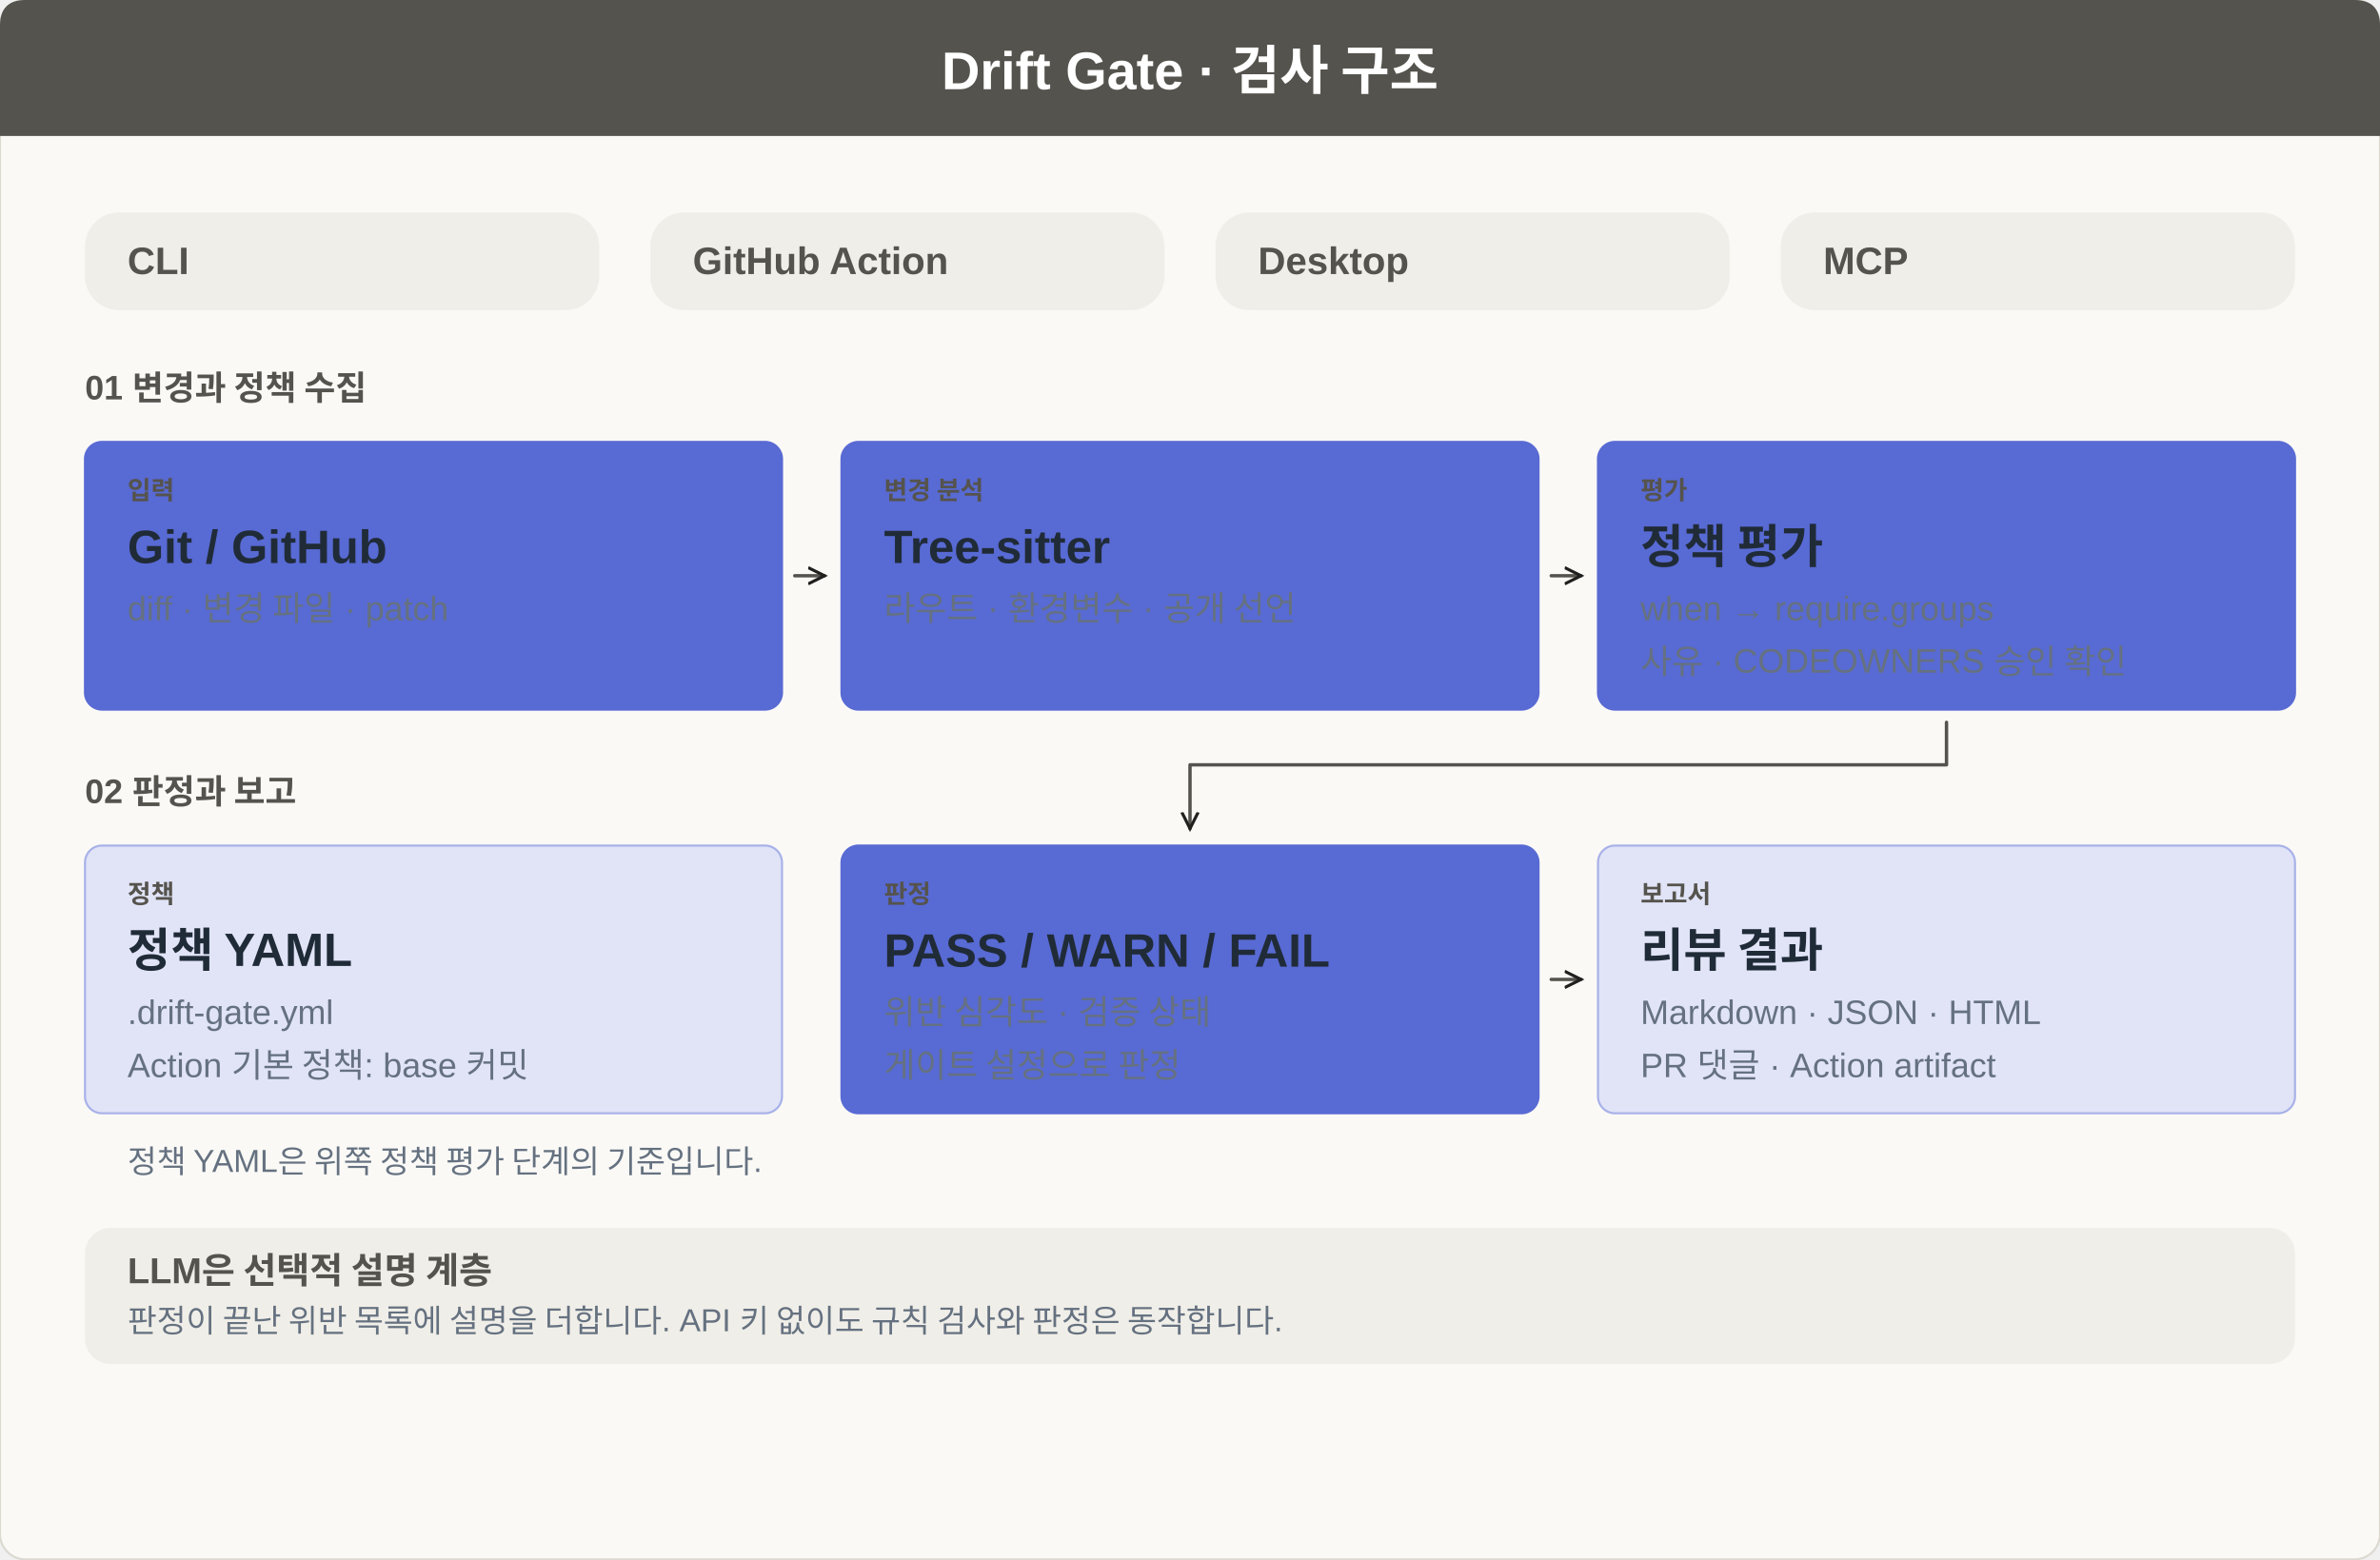
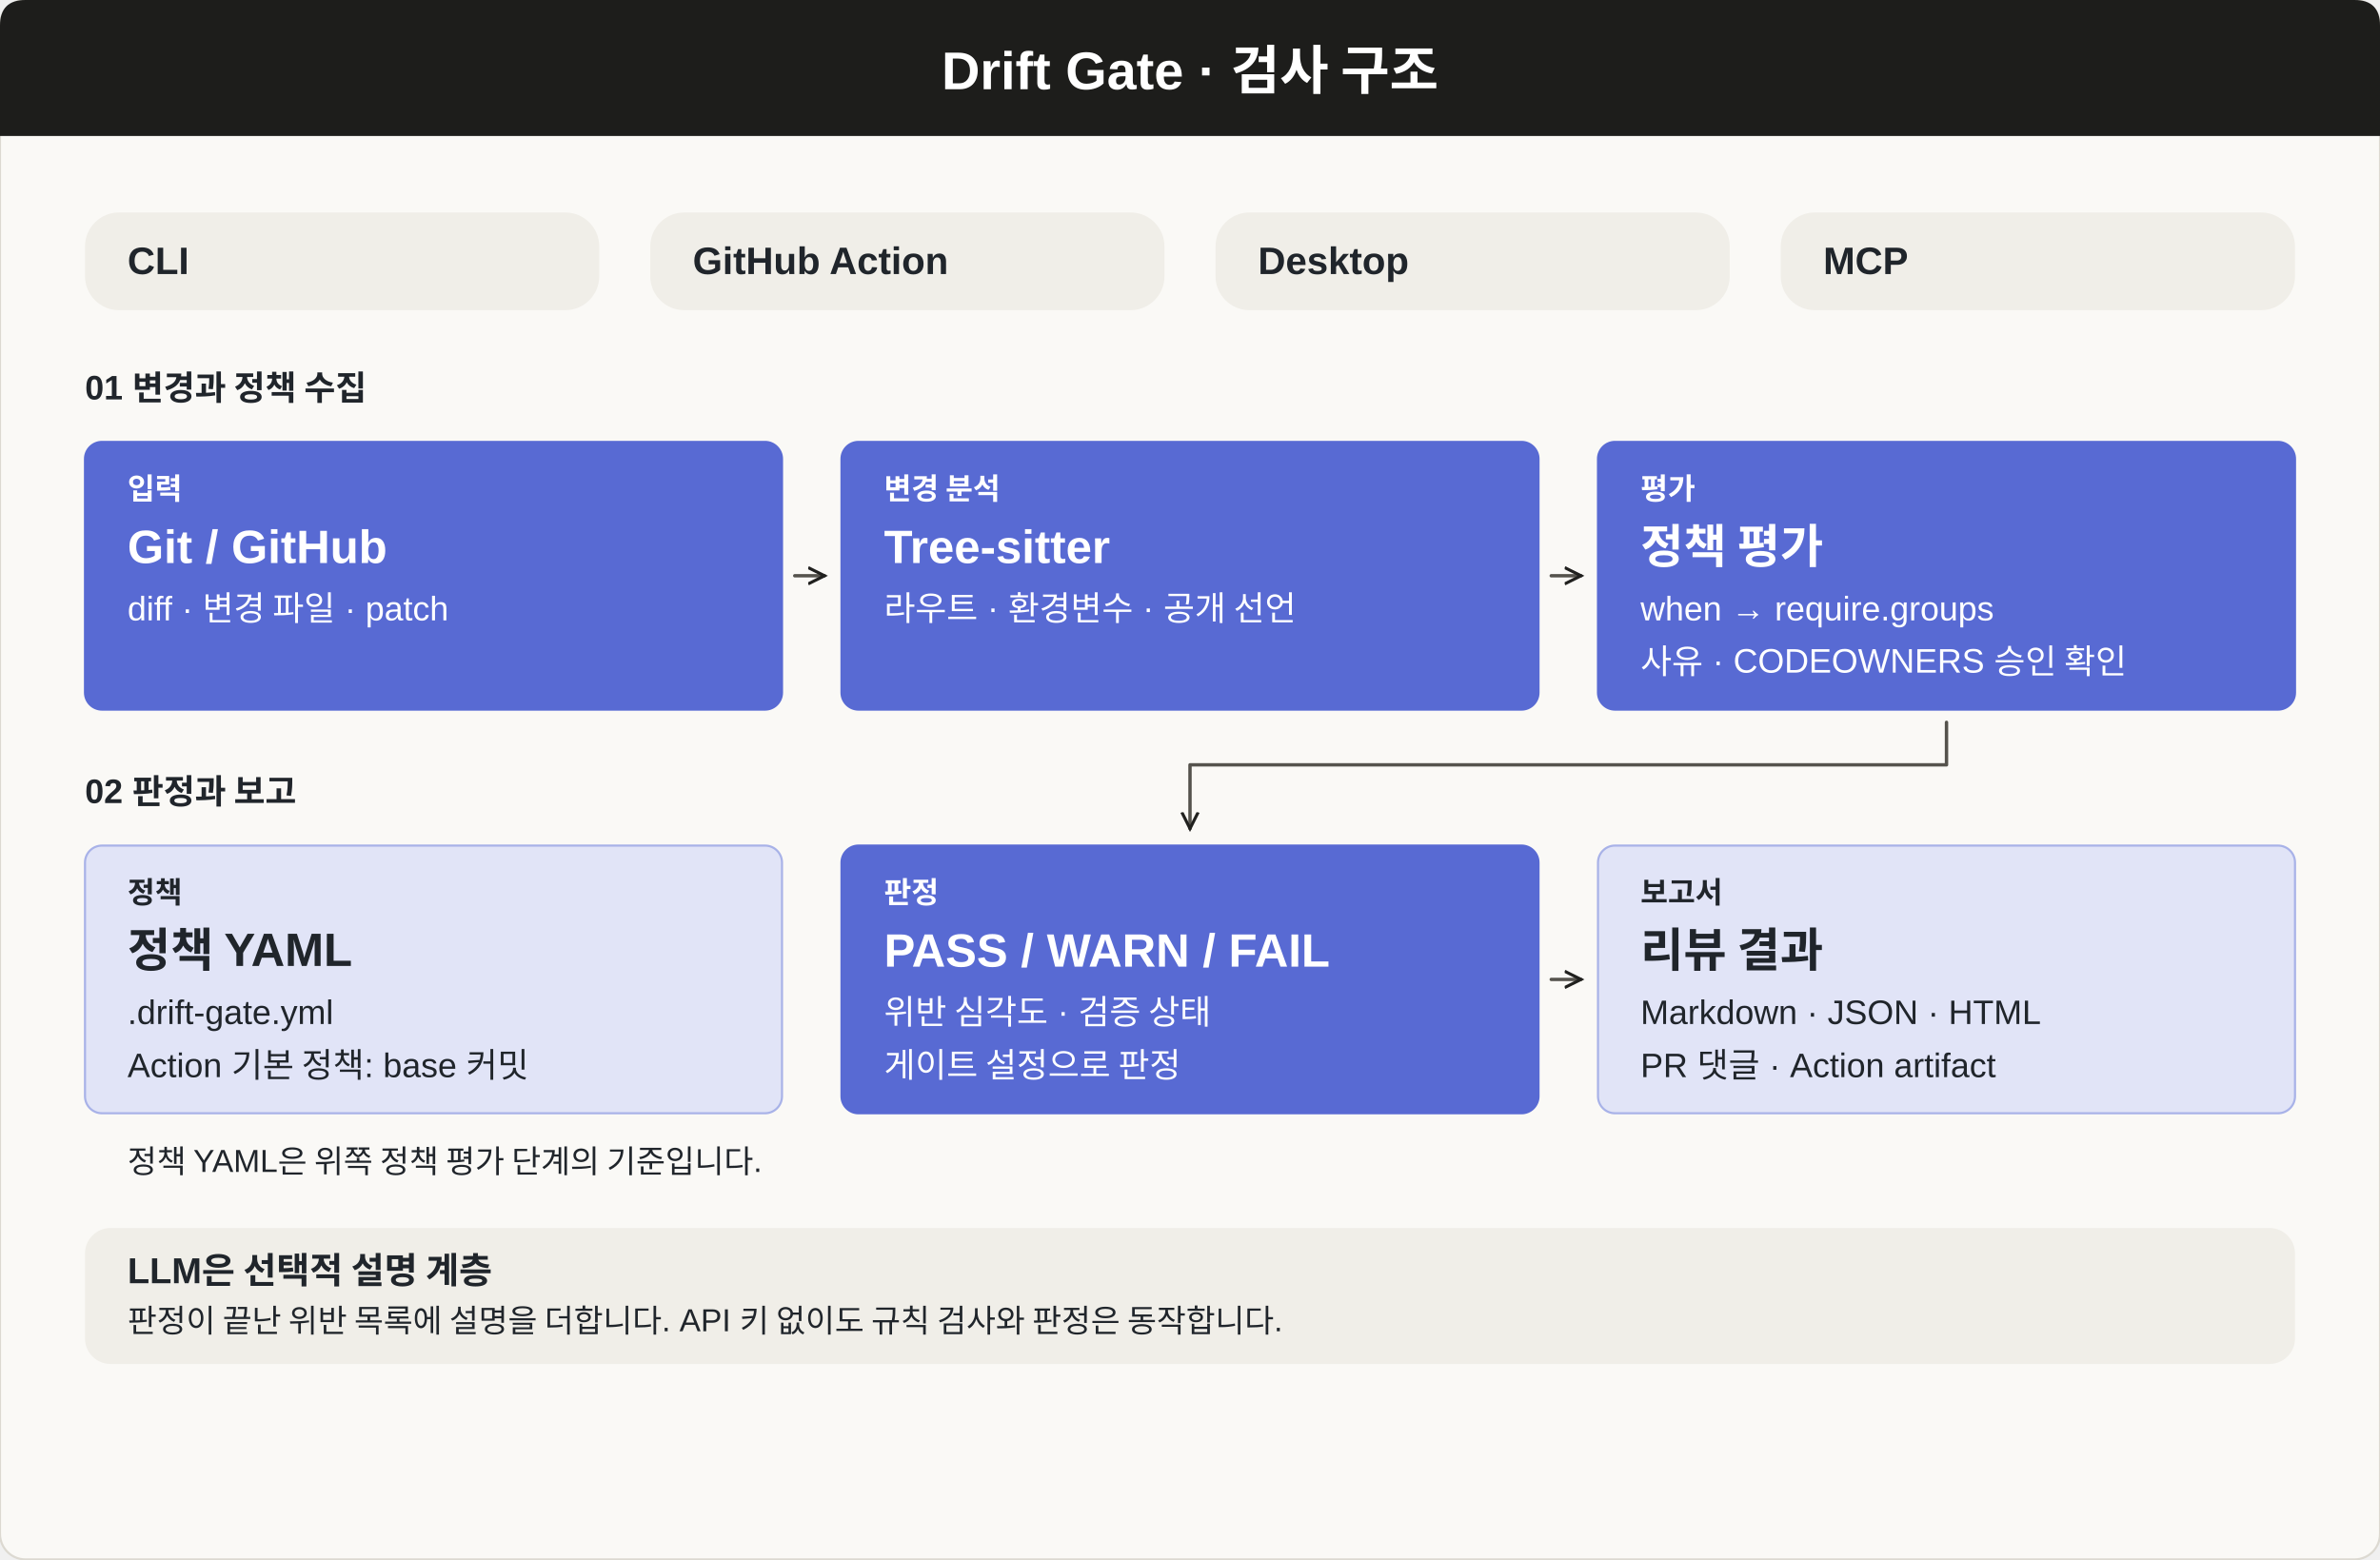
<svg xmlns="http://www.w3.org/2000/svg" width="1120" height="734" viewBox="0 0 1120 734" role="img" aria-labelledby="title desc" font-family="Segoe UI, Malgun Gothic, Arial, sans-serif">
  <defs>
    <marker id="arrow" viewBox="0 0 10 10" refX="8" refY="5" markerWidth="6" markerHeight="6" orient="auto">
      <path d="M0 1 L8 5 L0 9" fill="none" stroke="#20201E" stroke-width="1.5" />
    </marker>
  </defs>
  <rect x="0" y="0" width="1120" height="734" rx="12" fill="#FAF9F6" stroke="#DCD9D1" />
-   <path d="M12 0 H1108 Q1120 0 1120 12 V64 H0 V12 Q0 0 12 0 Z" fill="#55534D" />
+   <path d="M12 0 H1108 Q1120 0 1120 12 V64 H0 V12 Q0 0 12 0 Z" fill="#1D1D1B" />
  <text x="560" text-anchor="middle" y="42" font-size="25" fill="#FFFFFF" font-weight="600">Drift Gate · 검사 구조</text>
  <g transform="translate(0 -80)">
    <rect x="40" y="180" width="242" height="46" rx="16" fill="#F0EEE8" stroke="none" />
-     <text x="60" y="209" font-size="18" fill="#55534D" font-weight="600">CLI</text>
+     <text x="60" y="209" font-size="18" fill="#20252B" font-weight="600">CLI</text>
    <rect x="306" y="180" width="242" height="46" rx="16" fill="#F0EEE8" stroke="none" />
-     <text x="326" y="209" font-size="18" fill="#55534D" font-weight="600">GitHub Action</text>
+     <text x="326" y="209" font-size="18" fill="#20252B" font-weight="600">GitHub Action</text>
    <rect x="572" y="180" width="242" height="46" rx="16" fill="#F0EEE8" stroke="none" />
-     <text x="592" y="209" font-size="18" fill="#55534D" font-weight="600">Desktop</text>
+     <text x="592" y="209" font-size="18" fill="#20252B" font-weight="600">Desktop</text>
    <rect x="838" y="180" width="242" height="46" rx="16" fill="#F0EEE8" stroke="none" />
-     <text x="858" y="209" font-size="18" fill="#55534D" font-weight="600">MCP</text>
-     <text x="40" y="268" font-size="16" fill="#55534D" font-weight="600">01  변경과 정책 수집</text>
+     <text x="858" y="209" font-size="18" fill="#20252B" font-weight="600">MCP</text>
+     <text x="40" y="268" font-size="16" fill="#20252B" font-weight="600">01  변경과 정책 수집</text>
    <rect x="40" y="288" width="328" height="126" rx="8" fill="#586AD3" stroke="#586AD3" />
-     <text x="60" y="315" font-size="12" fill="#55534D" font-weight="600">입력</text>
-     <text x="60" y="345" font-size="22" fill="#202B38" font-weight="600">Git / GitHub</text>
-     <text x="60" y="372" font-size="16" fill="#657180" font-weight="400">diff · 변경 파일 · patch</text>
+     <text x="60" y="315" font-size="14" fill="#FFFFFF" font-weight="600">입력</text>
+     <text x="60" y="345" font-size="22" fill="#FFFFFF" font-weight="600">Git / GitHub</text>
+     <text x="60" y="372" font-size="16" fill="#FFFFFF" font-weight="500">diff · 변경 파일 · patch</text>
    <rect x="396" y="288" width="328" height="126" rx="8" fill="#586AD3" stroke="#586AD3" />
-     <text x="416" y="315" font-size="12" fill="#55534D" font-weight="600">변경 분석</text>
-     <text x="416" y="345" font-size="22" fill="#202B38" font-weight="600">Tree-sitter</text>
-     <text x="416" y="372" font-size="16" fill="#657180" font-weight="400">라우트 · 환경변수 · 공개 선언</text>
+     <text x="416" y="315" font-size="14" fill="#FFFFFF" font-weight="600">변경 분석</text>
+     <text x="416" y="345" font-size="22" fill="#FFFFFF" font-weight="600">Tree-sitter</text>
+     <text x="416" y="372" font-size="16" fill="#FFFFFF" font-weight="500">라우트 · 환경변수 · 공개 선언</text>
    <rect x="752" y="288" width="328" height="126" rx="8" fill="#586AD3" stroke="#586AD3" />
-     <text x="772" y="315" font-size="12" fill="#55534D" font-weight="600">평가</text>
-     <text x="772" y="345" font-size="22" fill="#202B38" font-weight="600">정책 평가</text>
-     <text x="772" y="372" font-size="16" fill="#657180" font-weight="400">when → require.groups</text>
-     <text x="772" y="397" font-size="16" fill="#657180" font-weight="400">사유 · CODEOWNERS 승인 확인</text>
+     <text x="772" y="315" font-size="14" fill="#FFFFFF" font-weight="600">평가</text>
+     <text x="772" y="345" font-size="22" fill="#FFFFFF" font-weight="600">정책 평가</text>
+     <text x="772" y="372" font-size="16" fill="#FFFFFF" font-weight="500">when → require.groups</text>
+     <text x="772" y="397" font-size="16" fill="#FFFFFF" font-weight="500">사유 · CODEOWNERS 승인 확인</text>
    <path d="M374 351 L388 351" fill="none" stroke="#55534D" stroke-width="1.6" stroke-linecap="round" stroke-linejoin="round" marker-end="url(#arrow)" />
    <path d="M730 351 L744 351" fill="none" stroke="#55534D" stroke-width="1.6" stroke-linecap="round" stroke-linejoin="round" marker-end="url(#arrow)" />
-     <text x="40" y="458" font-size="16" fill="#55534D" font-weight="600">02  판정과 보고</text>
+     <text x="40" y="458" font-size="16" fill="#20252B" font-weight="600">02  판정과 보고</text>
    <rect x="40" y="478" width="328" height="126" rx="8" fill="#E1E4F7" stroke="#A8B2E8" />
-     <text x="60" y="505" font-size="12" fill="#55534D" font-weight="600">정책</text>
-     <text x="60" y="535" font-size="22" fill="#202B38" font-weight="600">정책 YAML</text>
-     <text x="60" y="562" font-size="16" fill="#657180" font-weight="400">.drift-gate.yml</text>
-     <text x="60" y="587" font-size="16" fill="#657180" font-weight="400">Action 기본 정책: base 커밋</text>
+     <text x="60" y="505" font-size="14" fill="#20252B" font-weight="600">정책</text>
+     <text x="60" y="535" font-size="22" fill="#20252B" font-weight="600">정책 YAML</text>
+     <text x="60" y="562" font-size="16" fill="#20252B" font-weight="500">.drift-gate.yml</text>
+     <text x="60" y="587" font-size="16" fill="#20252B" font-weight="500">Action 기본 정책: base 커밋</text>
    <rect x="396" y="478" width="328" height="126" rx="8" fill="#586AD3" stroke="#586AD3" />
-     <text x="416" y="505" font-size="12" fill="#55534D" font-weight="600">판정</text>
-     <text x="416" y="535" font-size="22" fill="#202B38" font-weight="600">PASS / WARN / FAIL</text>
-     <text x="416" y="562" font-size="16" fill="#657180" font-weight="400">위반 심각도 · 검증 상태</text>
-     <text x="416" y="587" font-size="16" fill="#657180" font-weight="400">게이트 설정으로 판정</text>
+     <text x="416" y="505" font-size="14" fill="#FFFFFF" font-weight="600">판정</text>
+     <text x="416" y="535" font-size="22" fill="#FFFFFF" font-weight="600">PASS / WARN / FAIL</text>
+     <text x="416" y="562" font-size="16" fill="#FFFFFF" font-weight="500">위반 심각도 · 검증 상태</text>
+     <text x="416" y="587" font-size="16" fill="#FFFFFF" font-weight="500">게이트 설정으로 판정</text>
    <rect x="752" y="478" width="328" height="126" rx="8" fill="#E1E4F7" stroke="#A8B2E8" />
-     <text x="772" y="505" font-size="12" fill="#55534D" font-weight="600">보고서</text>
-     <text x="772" y="535" font-size="22" fill="#202B38" font-weight="600">리뷰 결과</text>
-     <text x="772" y="562" font-size="16" fill="#657180" font-weight="400">Markdown · JSON · HTML</text>
-     <text x="772" y="587" font-size="16" fill="#657180" font-weight="400">PR 댓글 · Action artifact</text>
+     <text x="772" y="505" font-size="14" fill="#20252B" font-weight="600">보고서</text>
+     <text x="772" y="535" font-size="22" fill="#20252B" font-weight="600">리뷰 결과</text>
+     <text x="772" y="562" font-size="16" fill="#20252B" font-weight="500">Markdown · JSON · HTML</text>
+     <text x="772" y="587" font-size="16" fill="#20252B" font-weight="500">PR 댓글 · Action artifact</text>
    <path d="M916 420 V440 H560 V470" fill="none" stroke="#55534D" stroke-width="1.6" stroke-linecap="round" stroke-linejoin="round" marker-end="url(#arrow)" />
    <path d="M730 541 L744 541" fill="none" stroke="#55534D" stroke-width="1.6" stroke-linecap="round" stroke-linejoin="round" marker-end="url(#arrow)" />
-     <text x="60" y="632" font-size="15" fill="#657180" font-weight="400">정책 YAML은 위쪽 정책 평가 단계의 기준입니다.</text>
+     <text x="60" y="632" font-size="15" fill="#20252B" font-weight="500">정책 YAML은 위쪽 정책 평가 단계의 기준입니다.</text>
    <rect x="40" y="658" width="1040" height="64" rx="12" fill="#F0EEE8" stroke="none" />
-     <text x="60" y="684" font-size="17" fill="#55534D" font-weight="600">LLM은 선택적 설명 계층</text>
-     <text x="60" y="707" font-size="15" fill="#657180" font-weight="400">판정이 끝난 위반 목록에 설명을 더합니다. API 키 없이도 규칙 검사와 판정은 동작합니다.</text>
+     <text x="60" y="684" font-size="17" fill="#20252B" font-weight="600">LLM은 선택적 설명 계층</text>
+     <text x="60" y="707" font-size="15" fill="#20252B" font-weight="500">판정이 끝난 위반 목록에 설명을 더합니다. API 키 없이도 규칙 검사와 판정은 동작합니다.</text>
  </g>
</svg>
